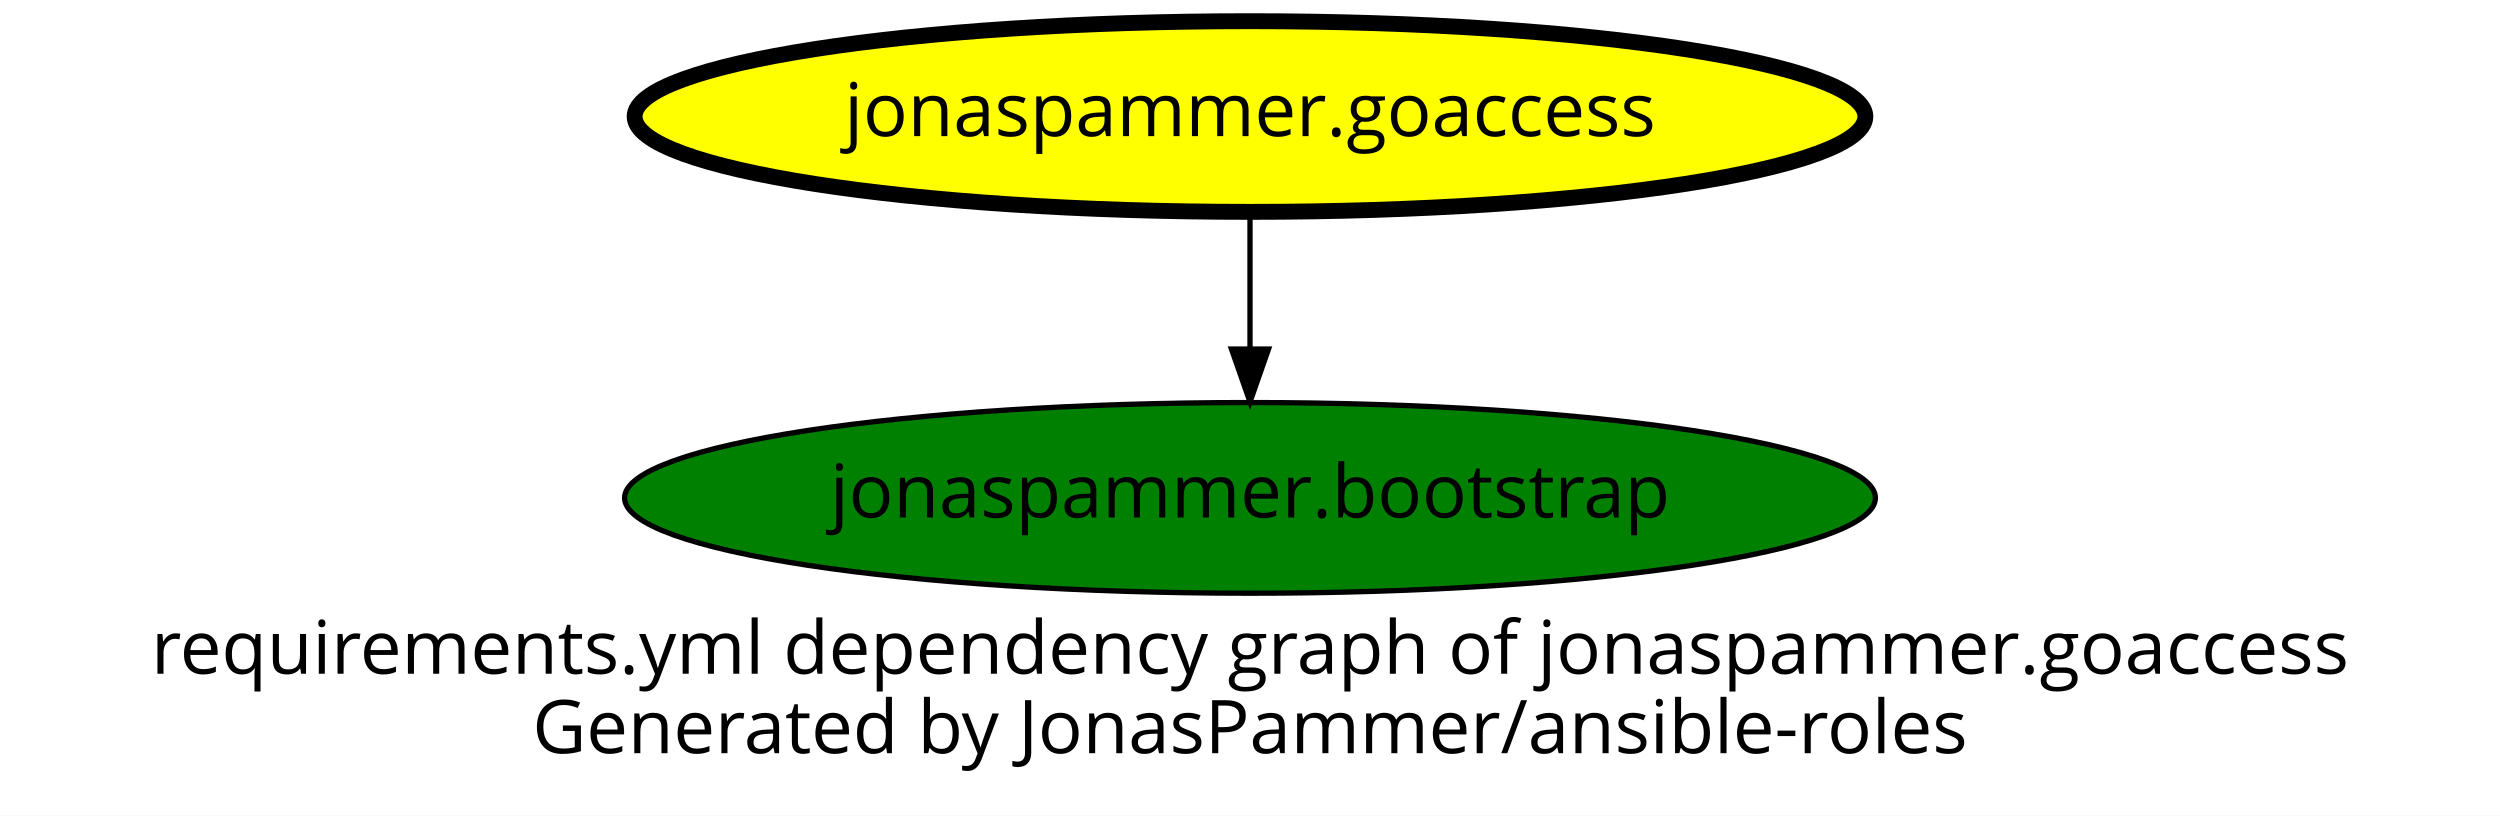
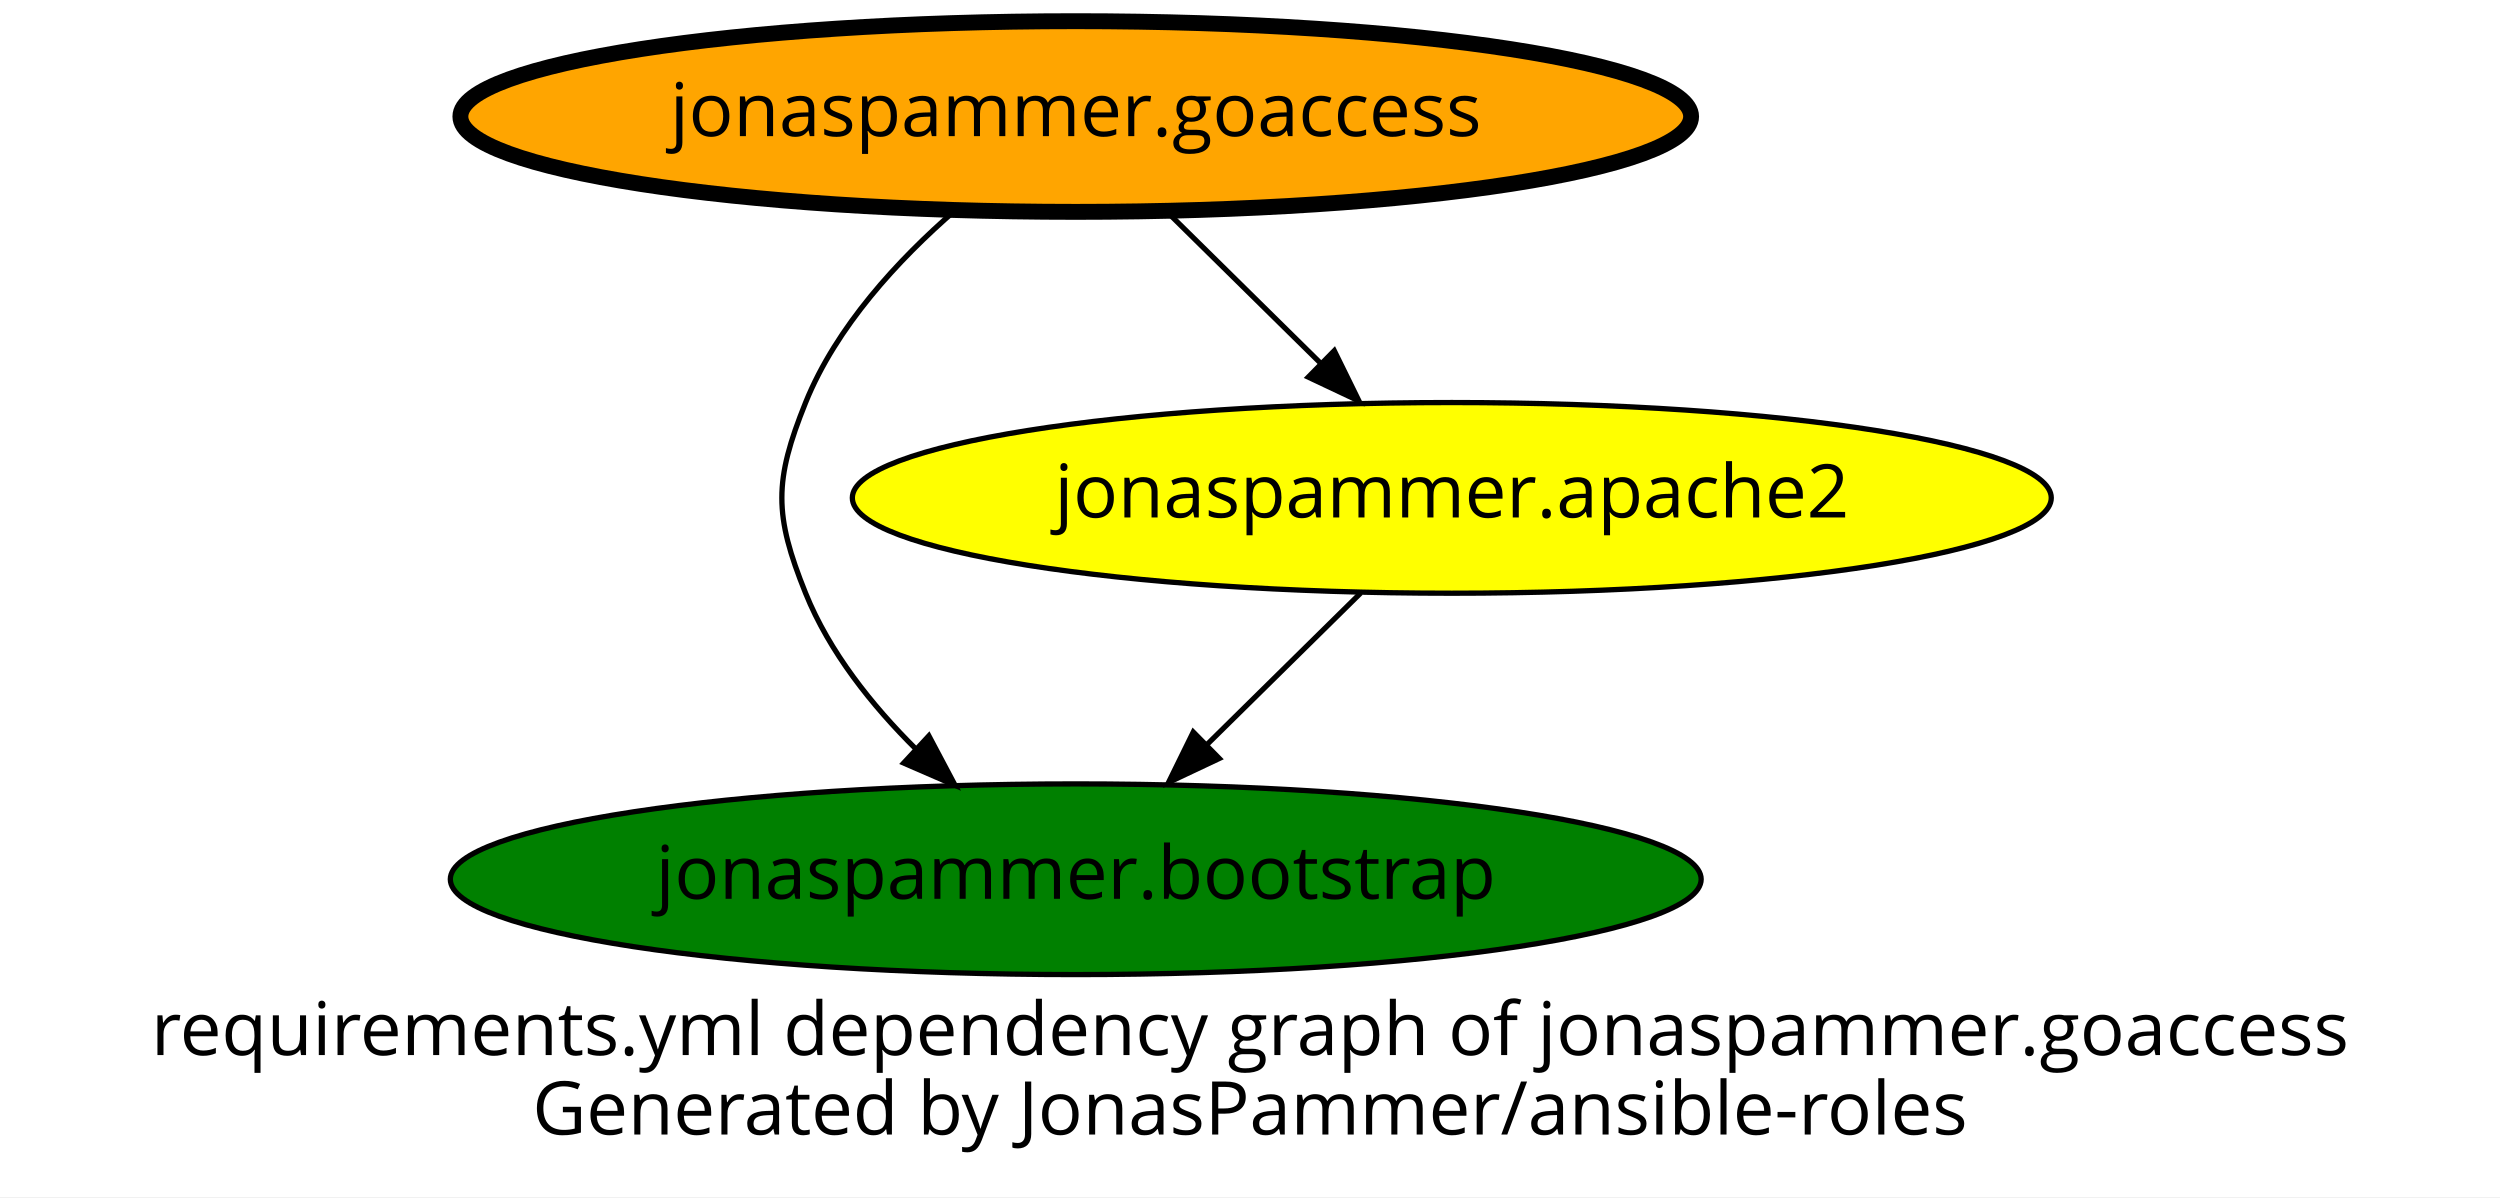
- <svg xmlns="http://www.w3.org/2000/svg" width="472pt" height="154pt" viewBox="0.00 0.00 472.00 154.00">
-   <g id="graph0" class="graph" transform="scale(1 1) rotate(0) translate(4 150)">
-     <polygon fill="white" stroke="transparent" points="-4,4 -4,-150 468,-150 468,4 -4,4" />
+ <svg xmlns="http://www.w3.org/2000/svg" width="472pt" height="226pt" viewBox="0.00 0.00 472.00 226.00">
+   <g id="graph0" class="graph" transform="scale(1 1) rotate(0) translate(4 222)">
+     <polygon fill="white" stroke="transparent" points="-4,4 -4,-222 468,-222 468,4 -4,4" />
    <text text-anchor="middle" x="232" y="-22.8" font-family="Open Sans" font-size="14.00">requirements.yml dependency graph of jonaspammer.goaccess </text>
    <text text-anchor="middle" x="232" y="-7.8" font-family="Open Sans" font-size="14.00"> Generated by JonasPammer/ansible-roles</text>
    <g id="node1" class="node">
-       <ellipse fill="yellow" stroke="black" stroke-width="3" cx="232" cy="-128" rx="116.18" ry="18" />
-       <text text-anchor="middle" x="232" y="-124.3" font-family="Open Sans" font-size="14.00">jonaspammer.goaccess</text>
+       <ellipse fill="orange" stroke="black" stroke-width="3" cx="199.1" cy="-200" rx="116.18" ry="18" />
+       <text text-anchor="middle" x="199.1" y="-196.3" font-family="Open Sans" font-size="14.00">jonaspammer.goaccess</text>
    </g>
    <g id="node2" class="node">
-       <ellipse fill="green" stroke="black" cx="232" cy="-56" rx="118.08" ry="18" />
-       <text text-anchor="middle" x="232" y="-52.3" font-family="Open Sans" font-size="14.00">jonaspammer.bootstrap</text>
+       <ellipse fill="green" stroke="black" cx="199.1" cy="-56" rx="118.08" ry="18" />
+       <text text-anchor="middle" x="199.1" y="-52.3" font-family="Open Sans" font-size="14.00">jonaspammer.bootstrap</text>
    </g>
    <g id="edge1" class="edge">
-       <path fill="none" stroke="black" d="M232,-109.7C232,-101.98 232,-92.71 232,-84.11" />
-       <polygon fill="black" stroke="black" points="235.5,-84.1 232,-74.1 228.5,-84.1 235.5,-84.1" />
+       <path fill="none" stroke="black" d="M176.33,-182.28C165.58,-172.96 153.88,-160.33 148.1,-146 142.12,-131.16 142.12,-124.84 148.1,-110 152.57,-98.92 160.58,-88.85 168.96,-80.55" />
+       <polygon fill="black" stroke="black" points="171.37,-83.08 176.33,-73.72 166.61,-77.94 171.37,-83.08" />
+     </g>
+     <g id="node3" class="node">
+       <ellipse fill="yellow" stroke="black" cx="270.1" cy="-128" rx="113.18" ry="18" />
+       <text text-anchor="middle" x="270.1" y="-124.3" font-family="Open Sans" font-size="14.00">jonaspammer.apache2</text>
+     </g>
+     <g id="edge2" class="edge">
+       <path fill="none" stroke="black" d="M216.29,-182.05C224.97,-173.5 235.66,-162.96 245.21,-153.54" />
+       <polygon fill="black" stroke="black" points="247.91,-155.79 252.58,-146.28 243,-150.8 247.91,-155.79" />
+     </g>
+     <g id="edge3" class="edge">
+       <path fill="none" stroke="black" d="M252.91,-110.05C244.23,-101.5 233.54,-90.96 223.99,-81.54" />
+       <polygon fill="black" stroke="black" points="226.2,-78.8 216.62,-74.28 221.29,-83.79 226.2,-78.8" />
    </g>
  </g>
</svg>
